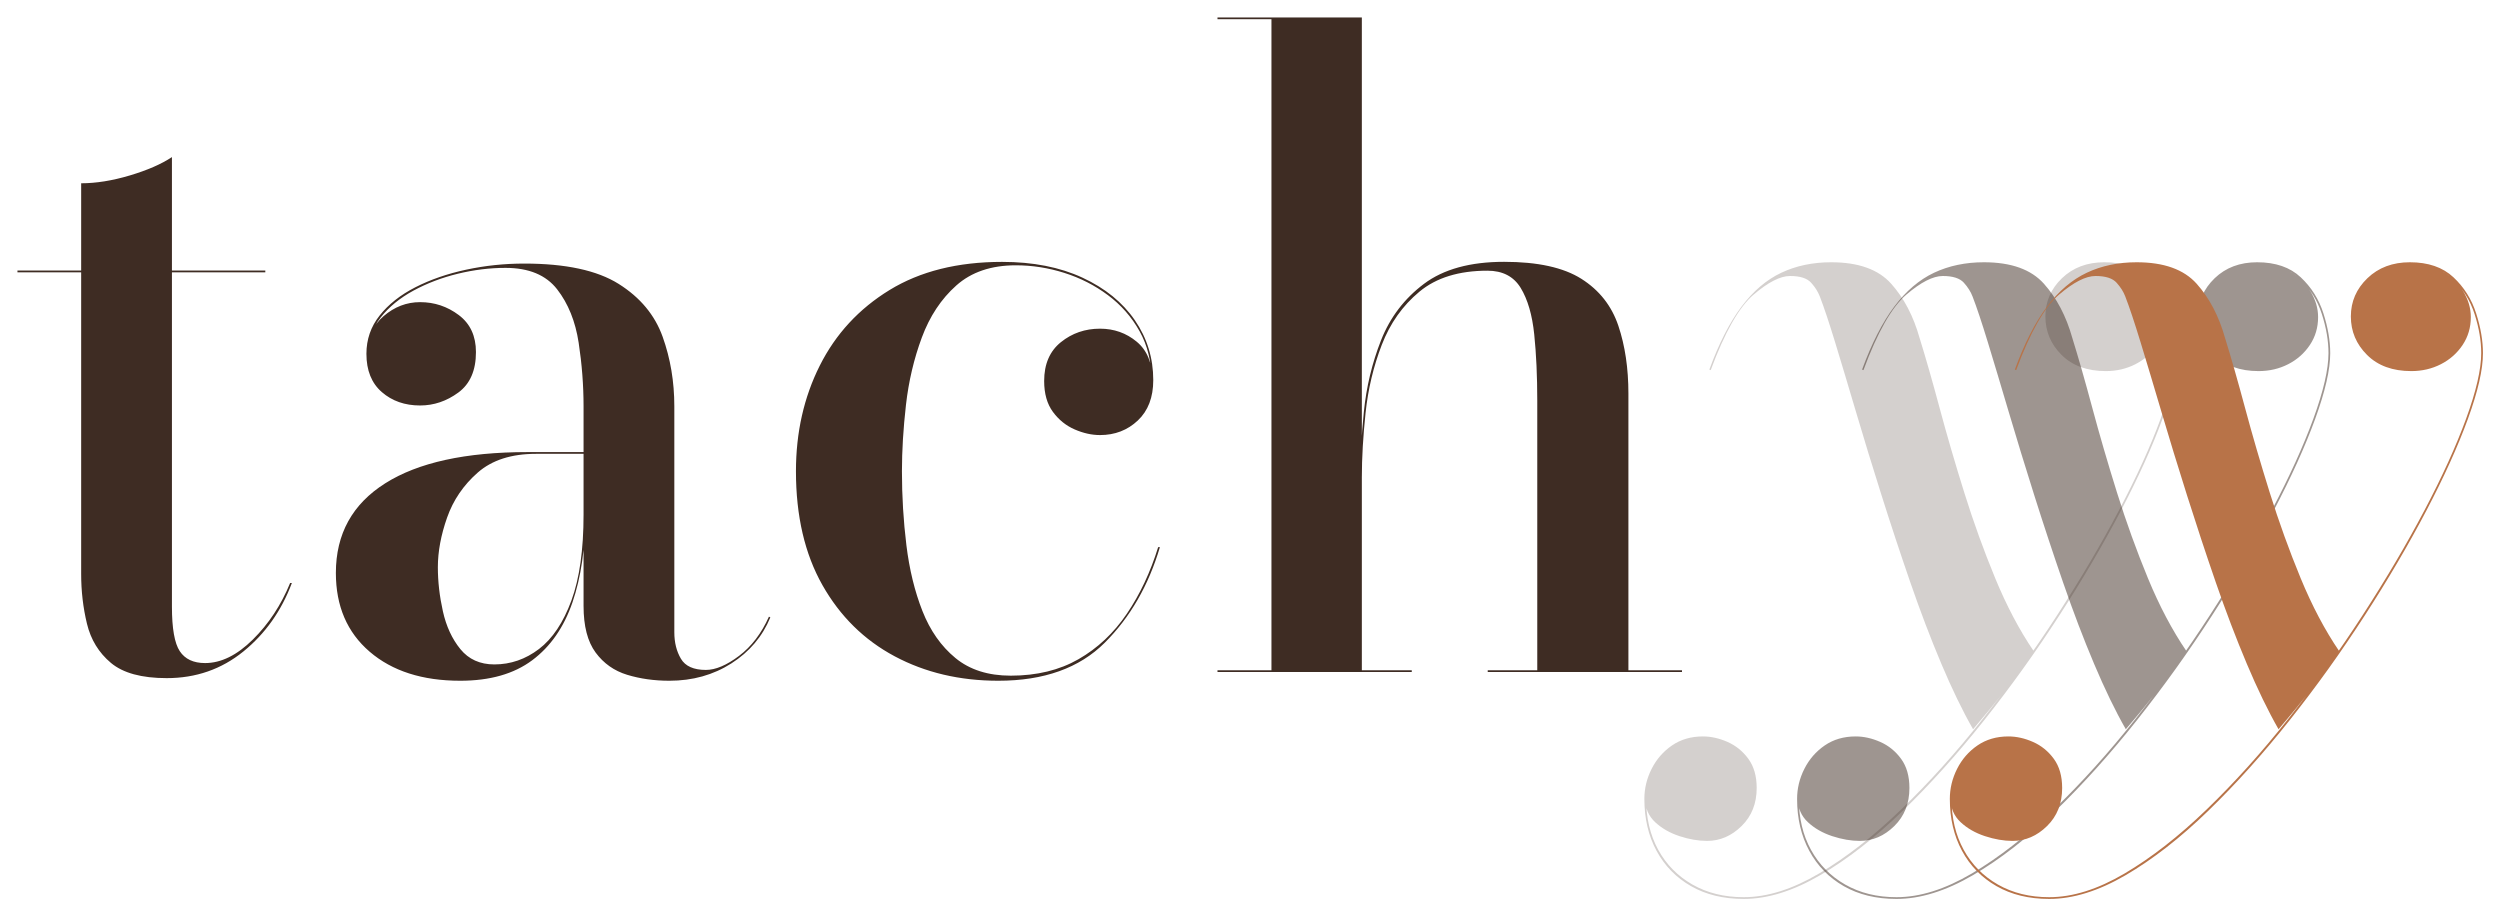
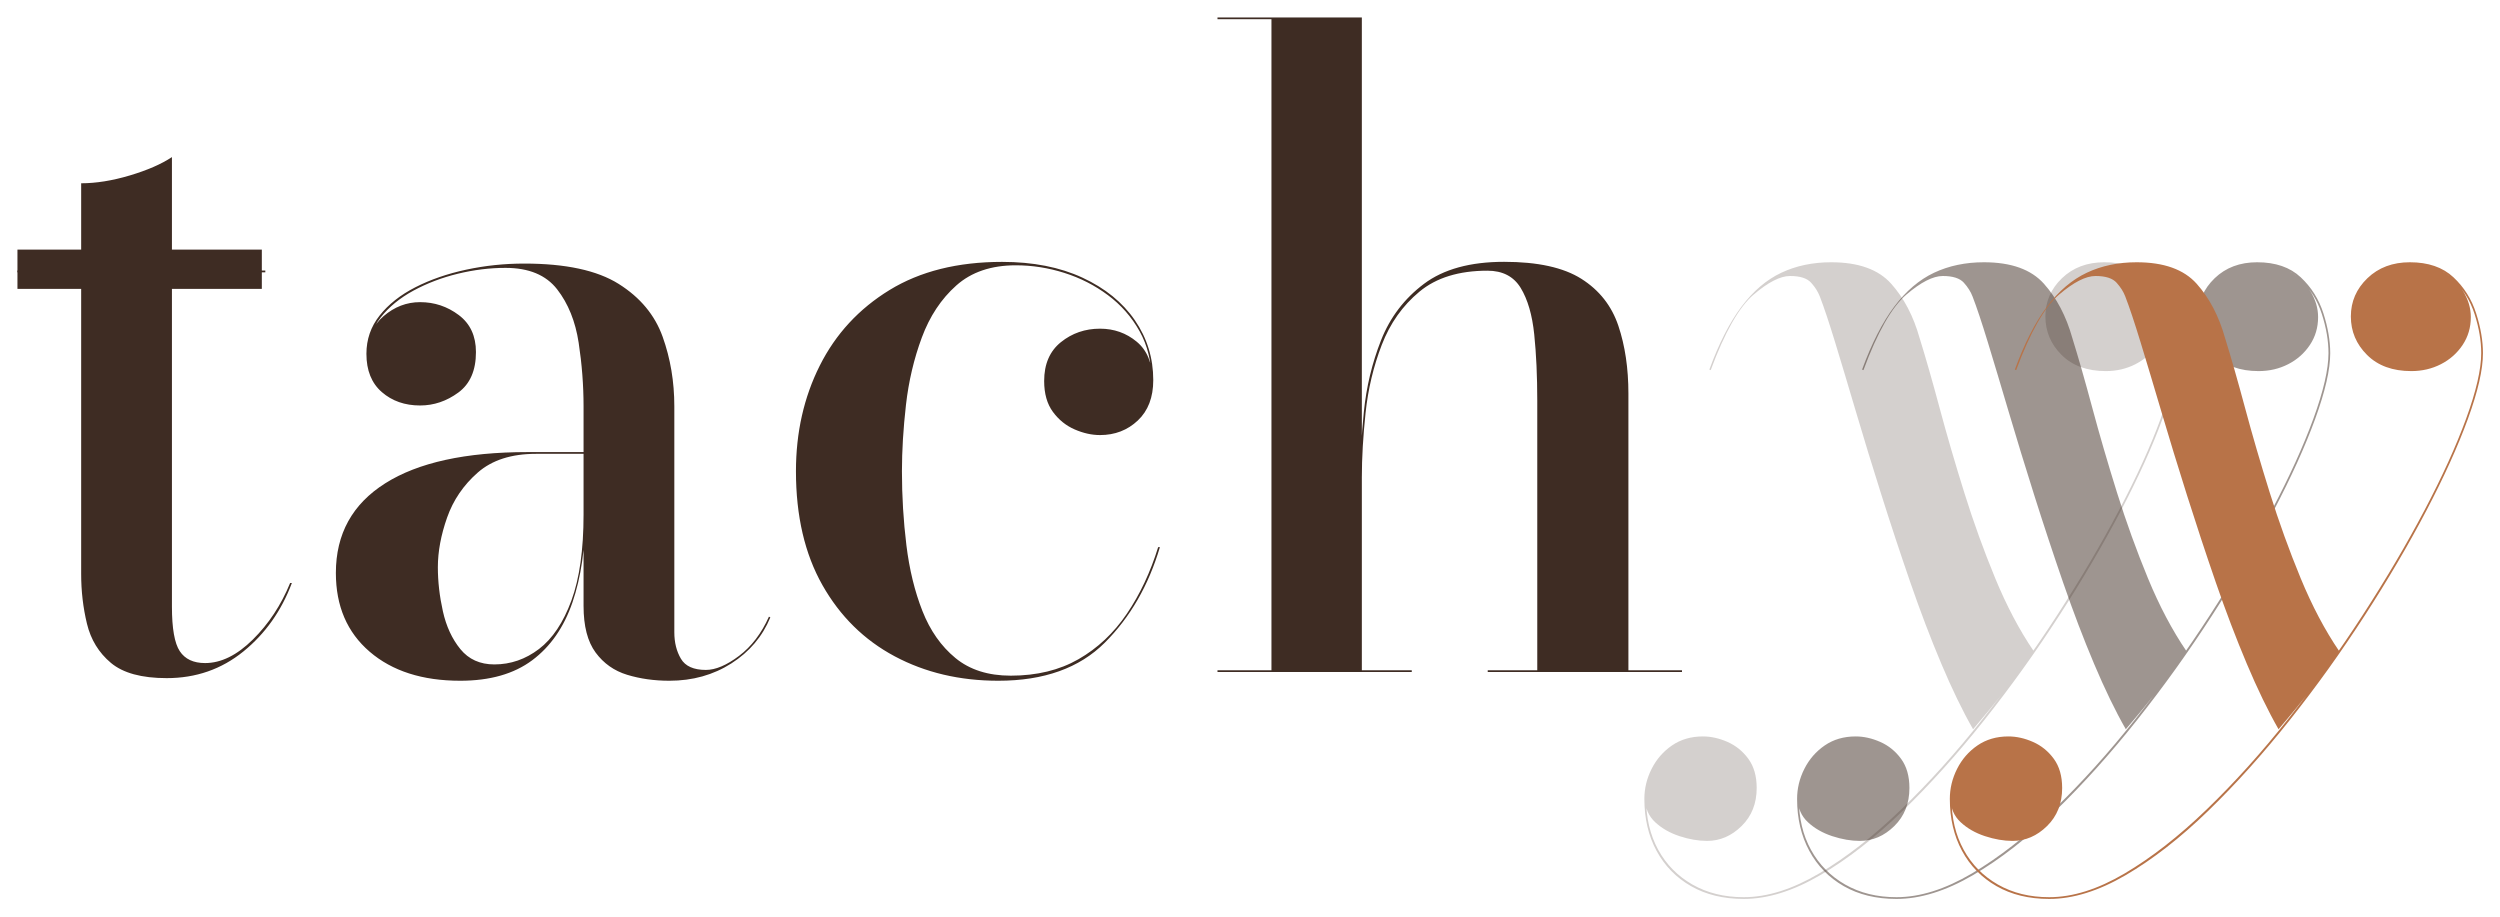
<svg xmlns="http://www.w3.org/2000/svg" viewBox="0 0 5729 2100" role="img" aria-label="tachyyy">
  <path d="M382.001 1554.0Q295.801 1554.0 254.151 1519.05Q212.5 1484.1 199.25 1429.25Q186.0 1374.4 186.0 1315.2V420.0Q237.301 420.0 297.501 402.05Q357.702 384.1 394.003 360.0V1390.119Q394.003 1465.119 412.003 1492.3Q430.003 1519.48 470.003 1519.48Q524.903 1519.48 579.393 1465.64Q633.883 1411.8 664.863 1336.0H668.863Q632.863 1432.0 557.633 1493.0Q482.402 1554.0 382.001 1554.0ZM40.0 624.0V620.0H608.003V624.0ZM1533.882 1560.0Q1481.982 1560.0 1437.251 1546.38Q1392.521 1532.76 1364.901 1495.34Q1337.281 1457.92 1337.281 1388.6V931.0Q1337.281 859.0 1326.081 785.5Q1314.881 712.0 1276.681 662.93Q1238.48 613.86 1158.48 613.86Q1104.441 613.86 1049.231 627.3Q994.021 640.74 947.401 666.03Q900.78 691.32 872.23 727.66Q843.68 764.0 843.68 810.8H841.68Q841.68 756.58 879.031 724.49Q916.381 692.399 962.682 692.399Q1011.982 692.399 1051.333 722Q1090.683 751.6 1090.683 806.8Q1090.683 869.881 1050.333 899.541Q1009.982 929.201 962.682 929.201Q910.381 929.201 875.031 898.541Q839.68 867.881 839.68 810.8Q839.68 761.28 870.02 722.94Q900.36 684.6 951.98 658.24Q1003.601 631.88 1068.441 617.94Q1133.281 604.0 1201.281 604.0Q1343.481 604.0 1417.632 650.53Q1491.783 697.06 1518.533 771.78Q1545.284 846.5 1545.284 931.0V1448.86Q1545.284 1484.02 1560.414 1509.61Q1575.544 1535.2 1617.564 1535.2Q1650.884 1535.2 1693.594 1503.02Q1736.304 1470.84 1762.144 1413.14L1765.284 1414.86Q1738.164 1480.54 1676.033 1520.27Q1613.903 1560.0 1533.882 1560.0ZM1054.68 1560.0Q924.68 1560.0 847.18 1493.5Q769.68 1427.0 769.68 1313.0Q769.68 1179.0 882.88 1107.5Q996.08 1036.0 1209.08 1036.0H1430.281V1040.0H1228.262Q1143.763 1040.0 1094.733 1083.01Q1045.703 1126.02 1024.553 1186.11Q1003.403 1246.2 1003.403 1299.8Q1003.403 1349.099 1014.913 1400.799Q1026.423 1452.499 1055.023 1487.549Q1083.623 1522.598 1132.822 1522.598Q1188.762 1522.598 1235.192 1487.219Q1281.621 1451.839 1309.451 1376.129Q1337.281 1300.419 1337.281 1179.0H1341.281Q1341.281 1294.4 1311.881 1380.26Q1282.48 1466.12 1219.58 1513.06Q1156.68 1560.0 1054.68 1560.0ZM2287.681 1560.0Q2155.281 1560.0 2050.251 1503.97Q1945.22 1447.94 1884.61 1340.72Q1824.0 1233.5 1824.0 1080.0Q1824.0 946.5 1878.631 837.78Q1933.263 729.06 2038.53 664.6Q2143.797 600.14 2296.426 600.14Q2402.781 600.14 2480.702 636.35Q2558.622 672.56 2600.712 733.98Q2642.802 795.4 2642.802 871.1Q2642.802 930.281 2607.392 963.641Q2571.982 997.001 2520.801 997.001Q2492.301 997.001 2462.58 984.031Q2432.86 971.061 2412.83 943.831Q2392.8 916.601 2392.8 873.1Q2392.8 814.92 2431.21 784.059Q2469.62 753.199 2520.801 753.199Q2568.982 753.199 2604.892 783.059Q2640.802 812.92 2640.802 871.1H2638.802Q2638.802 807.94 2611.462 759.01Q2584.122 710.08 2538.932 676.37Q2493.742 642.66 2438.832 625.31Q2383.922 607.96 2327.922 607.96Q2243.402 607.96 2191.483 654.18Q2139.563 700.4 2112.453 773.48Q2085.343 846.56 2076.113 927.78Q2066.884 1009.0 2066.884 1080.0Q2066.884 1166.0 2077.104 1249.44Q2087.323 1332.88 2113.843 1400.18Q2140.363 1467.48 2189.473 1507.92Q2238.583 1548.36 2316.223 1548.36Q2405.562 1548.36 2471.362 1510.7Q2537.162 1473.04 2582.302 1406.45Q2627.442 1339.86 2654.022 1253.86H2658.022Q2619.022 1385.54 2531.738 1472.77Q2444.454 1560.0 2287.681 1560.0ZM2790.0 1540.0V1536.0H2913.66V44.0H2790.0V40.0H3120.803V1536.0H3235.203V1540.0ZM3409.261 1540.0V1536.0H3522.8V918.399Q3522.8 833.539 3515.87 766.45Q3508.94 699.36 3484.84 659.841Q3460.741 620.321 3408.661 620.321Q3310.762 620.321 3252.812 668.361Q3194.863 716.401 3166.403 790.451Q3137.943 864.5 3129.373 945.68Q3120.803 1026.86 3120.803 1094.0L3116.803 1102.6Q3116.803 1030.76 3125.363 944.33Q3133.923 857.9 3164.913 779.46Q3195.903 701.02 3263.123 650.51Q3330.343 600.0 3446.803 600.0Q3562.403 600.0 3623.973 639.0Q3685.543 678.0 3708.603 746.5Q3731.663 815.0 3731.663 902.0V1536.0H3854.464V1540.0Z" fill="#3e2c23" />
  <path d="M3996.024 2060.0Q3926.223 2060.0 3875.053 2030.61Q3823.883 2001.22 3796.053 1949.559Q3768.223 1897.899 3768.223 1830.799Q3768.223 1794.999 3784.833 1761.978Q3801.443 1728.958 3831.533 1708.278Q3861.623 1687.598 3902.424 1687.598Q3930.224 1687.598 3958.814 1700.208Q3987.405 1712.818 4006.515 1738.908Q4025.625 1764.999 4025.625 1805.799Q4025.625 1858.999 3990.975 1893Q3956.324 1927.0 3912.024 1927.0Q3881.823 1927.0 3848.723 1916.11Q3815.623 1905.22 3792.923 1884.059Q3770.223 1862.899 3770.223 1830.799H3772.223Q3772.223 1896.759 3799.983 1947.419Q3827.743 1998.08 3878.413 2027.04Q3929.083 2056.0 3996.024 2056.0Q4076.544 2056.0 4168.794 2001.64Q4261.044 1947.28 4356.734 1854.99Q4452.424 1762.7 4543.695 1647.41Q4634.965 1532.12 4714.815 1408.83Q4794.665 1285.54 4855.805 1169.61Q4916.945 1053.68 4951.445 959.18Q4985.945 864.68 4985.945 809.228Q4985.945 767.0 4970.765 719.72Q4955.584 672.44 4919.914 638.72Q4884.244 605.0 4822.424 605.0V603.0Q4863.624 603.0 4895.204 620.96Q4926.785 638.92 4944.465 667.361Q4962.145 695.801 4962.145 726.601Q4962.145 762.402 4943.255 790.642Q4924.365 818.882 4893.494 834.642Q4862.624 850.402 4825.824 850.402Q4761.623 850.402 4724.423 813.452Q4687.223 776.502 4687.223 725.201Q4687.223 674.021 4725.223 637.51Q4763.223 601.0 4822.424 601.0Q4885.524 601.0 4922.194 635.29Q4958.864 669.58 4974.405 718.29Q4989.945 767.0 4989.945 809.4Q4989.945 865.4 4955.515 959.83Q4921.085 1054.26 4860.015 1170.62Q4798.945 1286.98 4719.165 1410.34Q4639.385 1533.7 4547.685 1649.56Q4455.984 1765.42 4360.224 1858.28Q4264.464 1951.14 4171.144 2005.57Q4077.824 2060.0 3996.024 2060.0ZM4521.502 1671.143Q4485.502 1608.143 4448.802 1521.173Q4412.102 1434.203 4377.842 1334.962Q4343.581 1235.722 4311.821 1135.272Q4280.061 1034.822 4253.371 944.511Q4226.681 854.201 4205.481 784.801Q4184.281 715.401 4170.281 679.401Q4164.281 663.401 4150.428 647.941Q4136.576 632.48 4102.121 632.48Q4068.541 632.48 4018.501 675.19Q3968.461 717.901 3920.281 848.14L3917.141 847.0Q3950.141 757.0 3990.651 703.0Q4031.161 649.0 4082.092 625.0Q4133.022 601.0 4196.422 601.0Q4289.823 601.0 4333.823 650.19Q4377.824 699.38 4398.944 774.601Q4419.804 841.741 4444.743 934.706Q4469.682 1027.671 4501.331 1128.86Q4532.981 1230.049 4572.223 1325.105Q4611.464 1420.161 4660.464 1492.161Q4642.944 1517.101 4627.274 1538.621Q4611.604 1560.141 4596.083 1580.092Q4580.563 1600.042 4562.343 1622.342Q4544.122 1644.643 4521.502 1671.143Z" fill="rgba(62,44,35,0.22)" />
  <path d="M4346.024 2060.0Q4276.223 2060.0 4225.053 2030.61Q4173.883 2001.22 4146.053 1949.559Q4118.223 1897.899 4118.223 1830.799Q4118.223 1794.999 4134.833 1761.978Q4151.443 1728.958 4181.533 1708.278Q4211.623 1687.598 4252.424 1687.598Q4280.224 1687.598 4308.814 1700.208Q4337.405 1712.818 4356.515 1738.908Q4375.625 1764.999 4375.625 1805.799Q4375.625 1858.999 4340.975 1893Q4306.324 1927.0 4262.024 1927.0Q4231.823 1927.0 4198.723 1916.11Q4165.623 1905.22 4142.923 1884.059Q4120.223 1862.899 4120.223 1830.799H4122.223Q4122.223 1896.759 4149.983 1947.419Q4177.743 1998.08 4228.413 2027.04Q4279.083 2056.0 4346.024 2056.0Q4426.544 2056.0 4518.794 2001.64Q4611.044 1947.28 4706.734 1854.99Q4802.424 1762.7 4893.695 1647.41Q4984.965 1532.12 5064.815 1408.83Q5144.665 1285.54 5205.805 1169.61Q5266.945 1053.68 5301.445 959.18Q5335.945 864.68 5335.945 809.228Q5335.945 767.0 5320.765 719.72Q5305.584 672.44 5269.914 638.72Q5234.244 605.0 5172.424 605.0V603.0Q5213.624 603.0 5245.204 620.96Q5276.785 638.92 5294.465 667.361Q5312.145 695.801 5312.145 726.601Q5312.145 762.402 5293.255 790.642Q5274.365 818.882 5243.494 834.642Q5212.624 850.402 5175.824 850.402Q5111.623 850.402 5074.423 813.452Q5037.223 776.502 5037.223 725.201Q5037.223 674.021 5075.223 637.51Q5113.223 601.0 5172.424 601.0Q5235.524 601.0 5272.194 635.29Q5308.864 669.58 5324.405 718.29Q5339.945 767.0 5339.945 809.4Q5339.945 865.4 5305.515 959.83Q5271.085 1054.26 5210.015 1170.62Q5148.945 1286.98 5069.165 1410.34Q4989.385 1533.7 4897.685 1649.56Q4805.984 1765.42 4710.224 1858.28Q4614.464 1951.14 4521.144 2005.57Q4427.824 2060.0 4346.024 2060.0ZM4871.502 1671.143Q4835.502 1608.143 4798.802 1521.173Q4762.102 1434.203 4727.842 1334.962Q4693.581 1235.722 4661.821 1135.272Q4630.061 1034.822 4603.371 944.511Q4576.681 854.201 4555.481 784.801Q4534.281 715.401 4520.281 679.401Q4514.281 663.401 4500.428 647.941Q4486.576 632.48 4452.121 632.48Q4418.541 632.48 4368.501 675.19Q4318.461 717.901 4270.281 848.14L4267.141 847.0Q4300.141 757.0 4340.651 703.0Q4381.161 649.0 4432.092 625.0Q4483.022 601.0 4546.422 601.0Q4639.823 601.0 4683.823 650.19Q4727.824 699.38 4748.944 774.601Q4769.804 841.741 4794.743 934.706Q4819.682 1027.671 4851.331 1128.86Q4882.981 1230.049 4922.223 1325.105Q4961.464 1420.161 5010.464 1492.161Q4992.944 1517.101 4977.274 1538.621Q4961.604 1560.141 4946.083 1580.092Q4930.563 1600.042 4912.343 1622.342Q4894.122 1644.643 4871.502 1671.143Z" fill="rgba(62,44,35,0.5)" />
  <path d="M4696.024 2060.0Q4626.223 2060.0 4575.053 2030.61Q4523.883 2001.22 4496.053 1949.559Q4468.223 1897.899 4468.223 1830.799Q4468.223 1794.999 4484.833 1761.978Q4501.443 1728.958 4531.533 1708.278Q4561.623 1687.598 4602.424 1687.598Q4630.224 1687.598 4658.814 1700.208Q4687.405 1712.818 4706.515 1738.908Q4725.625 1764.999 4725.625 1805.799Q4725.625 1858.999 4690.975 1893Q4656.324 1927.0 4612.024 1927.0Q4581.823 1927.0 4548.723 1916.11Q4515.623 1905.22 4492.923 1884.059Q4470.223 1862.899 4470.223 1830.799H4472.223Q4472.223 1896.759 4499.983 1947.419Q4527.743 1998.08 4578.413 2027.04Q4629.083 2056.0 4696.024 2056.0Q4776.544 2056.0 4868.794 2001.64Q4961.044 1947.28 5056.734 1854.99Q5152.424 1762.7 5243.695 1647.41Q5334.965 1532.12 5414.815 1408.83Q5494.665 1285.54 5555.805 1169.61Q5616.945 1053.68 5651.445 959.18Q5685.945 864.68 5685.945 809.228Q5685.945 767.0 5670.765 719.72Q5655.584 672.44 5619.914 638.72Q5584.244 605.0 5522.424 605.0V603.0Q5563.624 603.0 5595.204 620.96Q5626.785 638.92 5644.465 667.361Q5662.145 695.801 5662.145 726.601Q5662.145 762.402 5643.255 790.642Q5624.365 818.882 5593.494 834.642Q5562.624 850.402 5525.824 850.402Q5461.623 850.402 5424.423 813.452Q5387.223 776.502 5387.223 725.201Q5387.223 674.021 5425.223 637.51Q5463.223 601.0 5522.424 601.0Q5585.524 601.0 5622.194 635.29Q5658.864 669.58 5674.405 718.29Q5689.945 767.0 5689.945 809.4Q5689.945 865.4 5655.515 959.83Q5621.085 1054.26 5560.015 1170.62Q5498.945 1286.98 5419.165 1410.34Q5339.385 1533.7 5247.685 1649.56Q5155.984 1765.42 5060.224 1858.28Q4964.464 1951.14 4871.144 2005.57Q4777.824 2060.0 4696.024 2060.0ZM5221.502 1671.143Q5185.502 1608.143 5148.802 1521.173Q5112.102 1434.203 5077.842 1334.962Q5043.581 1235.722 5011.821 1135.272Q4980.061 1034.822 4953.371 944.511Q4926.681 854.201 4905.481 784.801Q4884.281 715.401 4870.281 679.401Q4864.281 663.401 4850.428 647.941Q4836.576 632.48 4802.121 632.48Q4768.541 632.48 4718.501 675.19Q4668.461 717.901 4620.281 848.14L4617.141 847.0Q4650.141 757.0 4690.651 703.0Q4731.161 649.0 4782.092 625.0Q4833.022 601.0 4896.422 601.0Q4989.823 601.0 5033.823 650.19Q5077.824 699.38 5098.944 774.601Q5119.804 841.741 5144.743 934.706Q5169.682 1027.671 5201.331 1128.86Q5232.981 1230.049 5272.223 1325.105Q5311.464 1420.161 5360.464 1492.161Q5342.944 1517.101 5327.274 1538.621Q5311.604 1560.141 5296.083 1580.092Q5280.563 1600.042 5262.343 1622.342Q5244.122 1644.643 5221.502 1671.143Z" fill="#b87348" />
+   <rect x="40" y="572" width="560" height="90" fill="#3e2c23" />
</svg>
